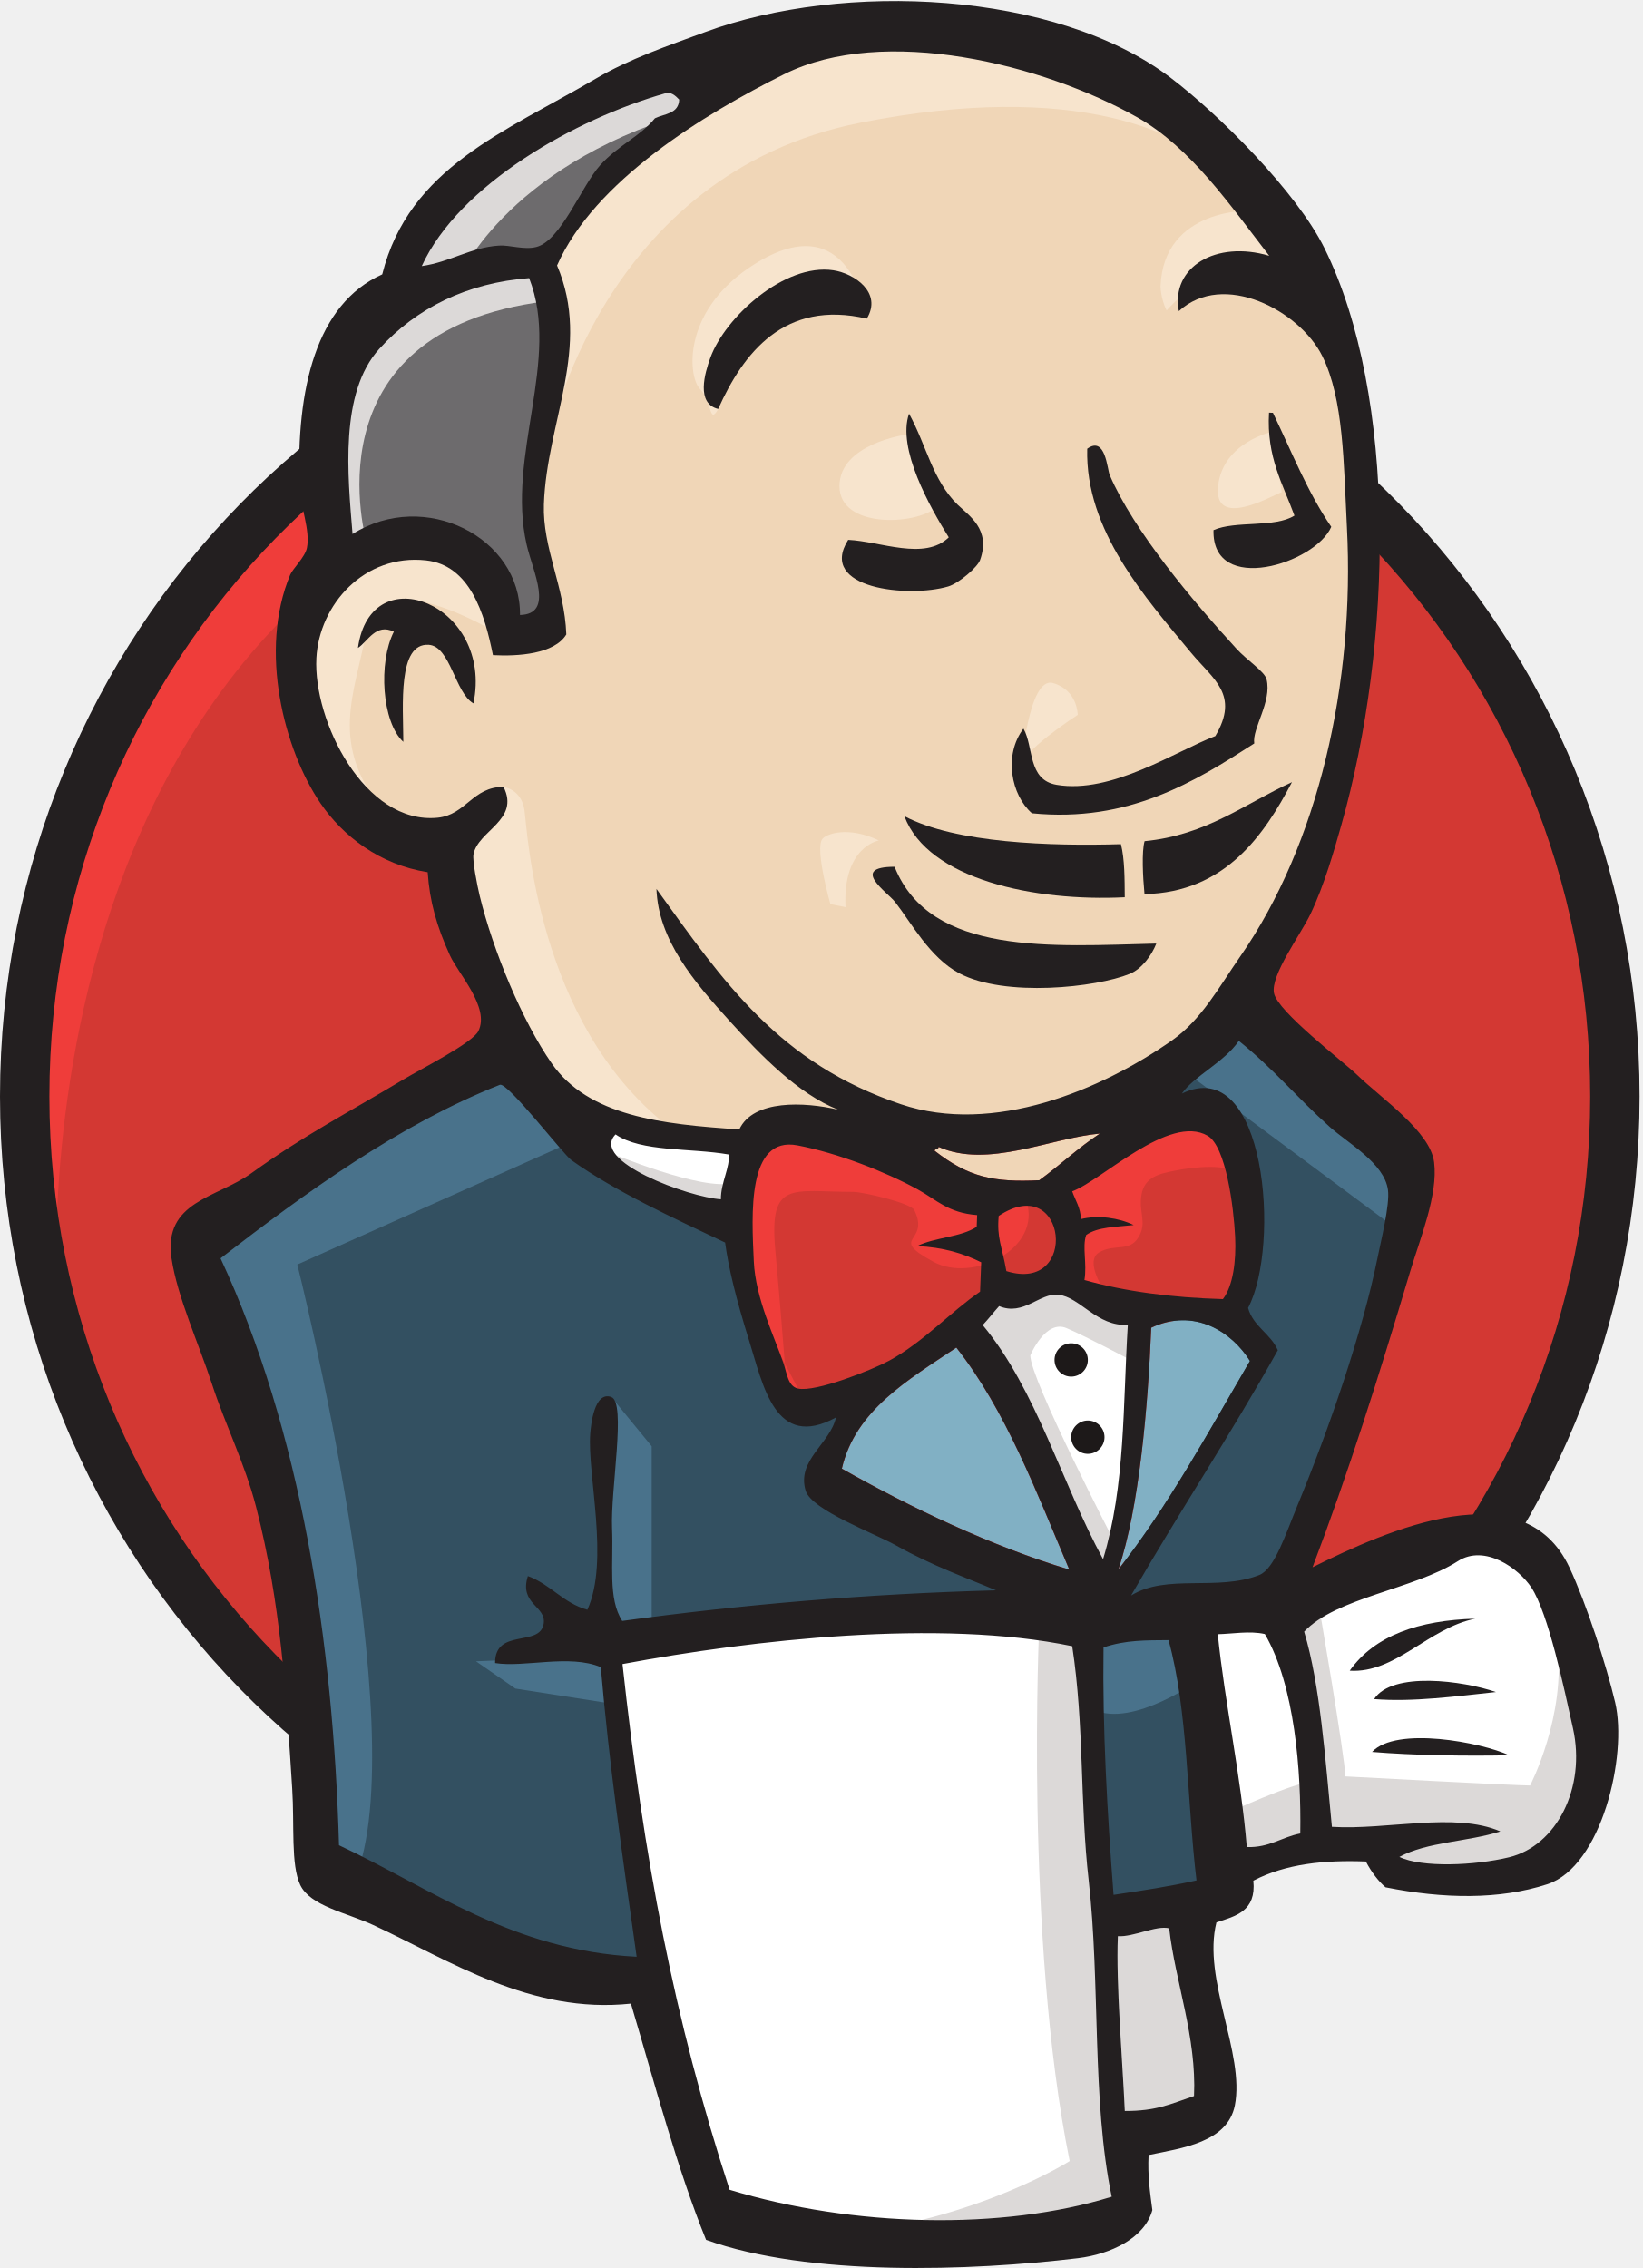
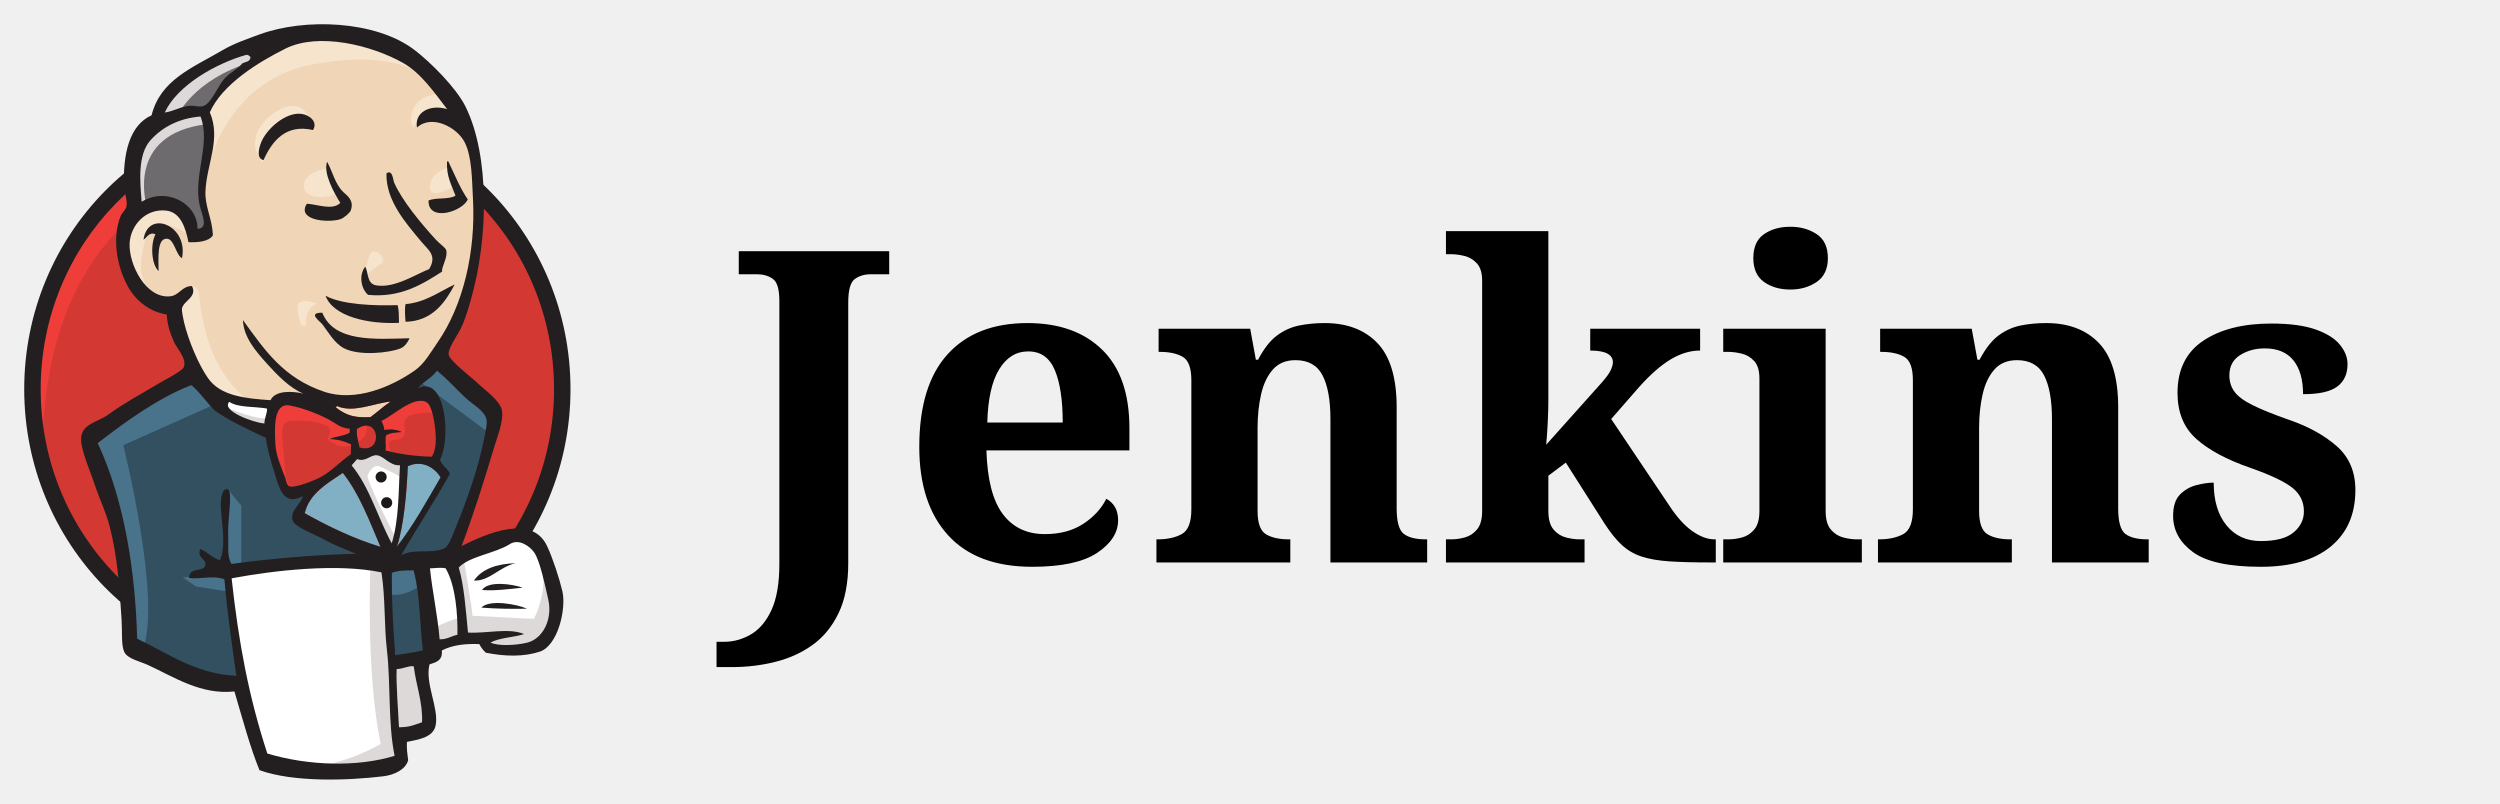
- <svg xmlns="http://www.w3.org/2000/svg" id="svg2" version="1.1" width="226" height="312" xml:space="preserve">
+ <svg xmlns="http://www.w3.org/2000/svg" id="svg2" version="1.1" width="1032.18" height="331.855" xml:space="preserve">
  <defs id="defs6">
    <clipPath clipPathUnits="userSpaceOnUse" id="clipPath18">
      <path d="M 0,2494.84 0,0 l 1804.34,0 0,2494.84 -1804.34,0 z" id="path20" />
    </clipPath>
  </defs>
-   <g id="g10" transform="matrix(1.25,0,0,-1.25,0,312)">
+   <g id="g10" transform="matrix(1.25,0,0,-1.25,10,321.8552)">
    <g id="g3393">
      <path d="m 177.718,129.264 c 0,-49.429 -39.175,-89.499 -87.5,-89.499 -48.324,0 -87.499,40.07 -87.499,89.499 0,49.43 39.175,89.501 87.499,89.501 48.325,0 87.5,-40.071 87.5,-89.501" style="fill:#d33833;fill-opacity:1;fill-rule:evenodd;stroke:none" id="path22" />
      <path d="m 6.284,107.098 c 0,0 -6.334,93.333 79.666,96 l -6,10 -46.666,-15.667 -13.334,-15.333 -11.666,-22.334 -6.667,-26 2,-17.333" style="fill:#ef3d3a;fill-opacity:1;fill-rule:nonzero;stroke:none" id="path24" />
      <path d="M 30.288,190.319 C 14.936,174.611 5.436,152.923 5.436,128.93 l 0,0 c 0,-23.988 9.5,-45.679 24.852,-61.384 l 0,0 C 45.648,51.841 66.815,42.15 90.217,42.15 l 0,0 c 23.402,0 44.571,9.691 59.929,25.396 l 0,0 c 15.351,15.705 24.853,37.396 24.853,61.384 l 0,0 c 0,23.993 -9.502,45.681 -24.853,61.389 l 0,0 c -15.358,15.702 -36.527,25.393 -59.929,25.395 l 0,0 C 66.815,215.712 45.648,206.021 30.288,190.319 l 0,0 z M 26.402,63.747 C 10.087,80.433 0,103.493 0,128.93 l 0,0 c 0,25.441 10.087,48.499 26.402,65.186 l 0,0 c 16.312,16.69 38.892,27.035 63.815,27.032 l 0,0 c 24.923,0.003 47.505,-10.342 63.814,-27.032 l 0,0 c 16.317,-16.687 26.405,-39.747 26.403,-65.186 l 0,0 c 0.002,-25.437 -10.086,-48.497 -26.403,-65.183 l 0,0 C 137.722,47.058 115.14,36.714 90.217,36.714 l 0,0 c -24.923,0 -47.503,10.344 -63.815,27.033 l 0,0" style="fill:#231f20;fill-opacity:1;fill-rule:nonzero;stroke:none" id="path26" />
      <path d="m 127.051,128.768 -13.334,-2 -18,-2 -11.667,-0.333 -11.333,0.333 -8.667,2.667 -7.667,8.333 -6,17 -1.333,3.667 -8,2.666 -4.667,7.667 -3.333,11 3.667,9.667 8.666,3 7,-3.334 3.334,-7.333 4,0.667 1.333,1.666 -1.333,7.667 -0.334,9.667 2,13.333 -0.078,7.616 6.078,9.717 10.667,7.667 18.667,8 20.666,-3 18,-13 8.334,-13.333 5.333,-9.667 1.333,-24 -4,-20.667 -7.333,-18.333 -7,-9.667" style="fill:#f0d6b7;fill-opacity:1;fill-rule:evenodd;stroke:none" id="path28" />
      <path d="m 115.717,71.102 -47.667,-2 0,-8 4,-28 -2,-2.334 -33.333,11.334 -2.334,4 -3.333,37.666 -7.666,22.667 -1.667,5.333 26.666,18.333 8.334,3.334 7.333,-9 6.333,-5.667 7.334,-2.333 3.333,-1 4,-17.333 3,-3.667 7.667,2.667 -5.334,-10.334 29,-13.666 -3.666,-2" style="fill:#335061;fill-opacity:1;fill-rule:evenodd;stroke:none" id="path30" />
      <path d="m 36.717,187.435 8.666,3 7,-3.334 3.334,-7.333 4,0.667 1,4 -2,7.666 2,18.334 -1.667,10 6,7 13,10.333 -3.667,5 -18.333,-9 -7.667,-6 -4.333,-9.333 -6.667,-9 -2,-10.667 1.334,-11.333" style="fill:#6d6b6d;fill-opacity:1;fill-rule:evenodd;stroke:none" id="path32" />
      <path d="m 50.383,218.768 c 0,0 5,12.333 25,18.333 20,6 1,4.334 1,4.334 l -21.666,-8.334 -8.334,-8.333 -3.666,-6.667 7.666,0.667" style="fill:#dcd9d8;fill-opacity:1;fill-rule:evenodd;stroke:none" id="path34" />
      <path d="m 40.383,189.768 c 0,0 -7,23.334 19.667,26.667 l -1,4 -18.333,-4.334 -5.334,-17.333 1.334,-11.333 3.666,2.333" style="fill:#dcd9d8;fill-opacity:1;fill-rule:evenodd;stroke:none" id="path36" />
      <path d="m 51.05,158.768 4.364,4.229 c 0,0 1.97,-0.229 2.303,-2.562 0.333,-2.334 1.333,-23.334 15.666,-34.668 1.307,-1.034 -10.666,1.668 -10.666,1.668 l -10.667,16.666" style="fill:#f7e4cd;fill-opacity:1;fill-rule:evenodd;stroke:none" id="path38" />
      <path d="m 112.385,165.101 c 0,0 0.777,10.104 3.498,9.327 2.721,-0.777 2.721,-3.498 2.721,-3.498 0,0 -6.608,-4.275 -6.219,-5.829" style="fill:#f7e4cd;fill-opacity:1;fill-rule:evenodd;stroke:none" id="path40" />
      <path d="m 140.05,202.101 c 0,0 -5.494,-1.16 -6,-6 -0.506,-4.841 6,-1 7,-0.667" style="fill:#f7e4cd;fill-opacity:1;fill-rule:nonzero;stroke:none" id="path42" />
      <path d="m 99.717,201.767 c 0,0 -7.334,-1 -7.334,-5.666 0,-4.667 8.334,-4.334 10.667,-2.334" style="fill:#f7e4cd;fill-opacity:1;fill-rule:nonzero;stroke:none" id="path44" />
      <path d="m 54.383,180.101 c 0,0 -12.667,7.667 -14,0.333 -1.333,-7.333 -4.334,-12.667 2,-20.333 l -4.333,1.333 -4,10.333 -1.333,10 7.666,8.001 8.667,-0.667 5,-4 0.333,-5" style="fill:#f7e4cd;fill-opacity:1;fill-rule:evenodd;stroke:none" id="path46" />
      <path d="m 60.383,201.101 c 0,0 5.667,29.333 34.334,35 23.601,4.665 35.999,-1 40.666,-6.333 0,0 -21,24.999 -41,17.333 -20,-7.667 -34.666,-21.667 -34.333,-30.666 0.568,-15.328 0.333,-15.334 0.333,-15.334" style="fill:#f7e4cd;fill-opacity:1;fill-rule:evenodd;stroke:none" id="path48" />
      <path d="m 137.717,226.435 c 0,0 -9.666,0.333 -10,-8.334 0,0 -0.001,-1.333 0.666,-2.666 0,0 7.668,8.667 12.334,4" style="fill:#f7e4cd;fill-opacity:1;fill-rule:evenodd;stroke:none" id="path50" />
      <path d="m 95.389,214.532 c 0,0 -1.664,13.303 -13.006,5.569 -7.333,-5 -6.666,-12 -5.333,-13.333 1.333,-1.334 0.971,-4.019 1.986,-2.176 1.014,1.843 0.68,7.843 4.348,9.509 3.667,1.667 9.678,3.529 12.006,0.431" style="fill:#f7e4cd;fill-opacity:1;fill-rule:evenodd;stroke:none" id="path52" />
      <path d="m 64.05,124.435 -31.333,-14 c 0,0 13,-51.667 6.333,-67.667 l -4.667,1.666 -0.333,19.667 -8.666,37.333 -3.667,10.334 32.666,21.999 9.667,-9.332" style="fill:#49728b;fill-opacity:1;fill-rule:evenodd;stroke:none" id="path54" />
      <path d="m 67.272,95.858 4.445,-5.424 0,-20 -5.334,0 c 0,0 -0.666,14 -0.666,15.667 0,1.667 0.666,7.667 0.666,7.667" style="fill:#49728b;fill-opacity:1;fill-rule:evenodd;stroke:none" id="path56" />
      <path d="m 67.383,67.434 -15,-0.666 4.334,-3 10.666,-1.667" style="fill:#49728b;fill-opacity:1;fill-rule:evenodd;stroke:none" id="path58" />
      <path d="m 118.717,70.768 12.333,0.333 3,-30.667 -12.667,-1.666 -2.666,32" style="fill:#335061;fill-opacity:1;fill-rule:evenodd;stroke:none" id="path60" />
      <path d="m 122.05,70.768 18.667,1 c 0,0 7.666,19.333 7.666,20.333 0,1 6.667,28 6.667,28 l -15,15.666 -3,2.667 -8,-8 0,-31 -7,-28.666" style="fill:#335061;fill-opacity:1;fill-rule:evenodd;stroke:none" id="path62" />
      <path d="m 130.383,73.101 -11.666,-2.333 1.666,-9.334 c 4.333,-2 11.667,3.334 11.667,3.334" style="fill:#49728b;fill-opacity:1;fill-rule:evenodd;stroke:none" id="path64" />
      <path d="m 130.717,131.434 23.333,-17.333 0.667,8 -17.667,16.333 -6.333,-7" style="fill:#49728b;fill-opacity:1;fill-rule:evenodd;stroke:none" id="path66" />
      <path d="M 78.951,5.098 72.05,33.102 68.617,53.765 68.05,69.102 l 31.235,1.663 19.433,0.003 -1.767,-35.003 3,-27 -0.333,-5 -25.333,-2 -15.334,3.333" style="fill:#ffffff;fill-opacity:1;fill-rule:evenodd;stroke:none" id="path68" />
      <path d="m 114.383,71.101 c 0,0 -1.666,-34.667 3.334,-59.333 0,0 -10,-6.334 -24.667,-8 l 28,1 3.333,2 -4,54.666 -1,11.668" style="fill:#dcd9d8;fill-opacity:1;fill-rule:evenodd;stroke:none" id="path70" />
      <path d="m 134.618,43.098 13,3.667 24.666,1.333 3.667,11.333 -6.667,19.667 -7.666,1 -10.667,-3.333 -10.234,-4.997 -5.433,0.997 -4.234,-1.664" style="fill:#ffffff;fill-opacity:1;fill-rule:evenodd;stroke:none" id="path72" />
      <path d="m 134.383,49.768 c 0,0 8.666,3.999 10,3.666 l -3.666,18.334 4.333,1.666 c 0,0 3,-17.333 3,-19.333 0,0 18.666,-1 20.333,-1 0,0 4,7.667 3,15.667 l 3.667,-10.667 0.333,-6 -5.333,-8 -6,-1.333 -10,0.333 -3.333,4.333 -11.667,-1.666 -3.667,-1.334" style="fill:#dcd9d8;fill-opacity:1;fill-rule:evenodd;stroke:none" id="path74" />
      <path d="m 121.284,73.431 -7.333,18.667 -7.667,11 c 0,0 1.666,4.667 4,4.667 2.334,0 7.667,0 7.667,0 l 7.333,-2.667 -0.666,-12.333 -3.334,-19.334" style="fill:#ffffff;fill-opacity:1;fill-rule:nonzero;stroke:none" id="path76" />
      <path d="m 122.717,79.768 c 0,0 -9.334,17.999 -9.334,20.666 0,0 1.666,4 4,3 2.334,-1 7.334,-3.666 7.334,-3.666 l 0,6.333 -11.334,2.334 -7.666,-1 13,-30.667 2.666,-0.334" style="fill:#dcd9d8;fill-opacity:1;fill-rule:evenodd;stroke:none" id="path78" />
      <path d="m 81.951,123.764 -9.234,1.004 -8.667,2.667 0,-3 4.235,-4.67 13.333,-6" style="fill:#ffffff;fill-opacity:1;fill-rule:nonzero;stroke:none" id="path80" />
      <path d="m 67.051,122.765 c 0,0 10.334,-4.334 13.667,-3.334 l 0.332,-3.996 -9.332,1.996 -5.667,4 1,1.334" style="fill:#dcd9d8;fill-opacity:1;fill-rule:evenodd;stroke:none" id="path82" />
      <path d="m 134.582,106.63 c -5.656,0.166 -10.766,0.838 -15.24,2.1 0.304,1.834 -0.265,3.634 0.192,4.955 1.247,0.898 3.337,0.884 5.222,1.095 -1.63,0.801 -3.92,1.118 -5.801,0.655 -0.044,1.273 -0.615,2.062 -0.961,3.058 3.18,1.135 10.687,8.576 14.91,6.112 2.012,-1.172 2.867,-7.866 3.023,-11.121 0.13,-2.7 -0.245,-5.424 -1.345,-6.854" style="fill:#d33833;fill-opacity:1;fill-rule:evenodd;stroke:none" id="path84" />
      <path d="m 134.582,106.63 c -5.656,0.166 -10.766,0.838 -15.24,2.1 0.304,1.834 -0.265,3.634 0.192,4.955 1.247,0.898 3.337,0.884 5.222,1.095 -1.63,0.801 -3.92,1.118 -5.801,0.655 -0.044,1.273 -0.615,2.062 -0.961,3.058 3.18,1.135 10.687,8.576 14.91,6.112 2.012,-1.172 2.867,-7.866 3.023,-11.121 0.13,-2.7 -0.245,-5.424 -1.345,-6.854 z" style="fill:none;stroke:#d33833;stroke-width:2;stroke-linecap:butt;stroke-linejoin:miter;stroke-miterlimit:4;stroke-opacity:1;stroke-dasharray:none" id="path86" />
      <path d="m 107.535,115.876 c -0.015,-0.428 -0.033,-0.859 -0.05,-1.291 -1.766,-1.16 -4.617,-1.146 -6.555,-2.121 2.857,-0.125 5.106,-0.813 7.052,-1.783 -0.043,-1.078 -0.084,-2.155 -0.126,-3.233 -3.237,-2.216 -6.194,-5.516 -10.005,-7.594 -1.802,-0.983 -8.126,-3.512 -10.043,-3.065 -1.085,0.252 -1.182,1.598 -1.616,2.867 -0.924,2.717 -3.051,7.042 -3.236,11.132 -0.236,5.166 -0.758,13.824 4.809,12.76 4.491,-0.857 9.715,-2.926 13.193,-4.826 2.125,-1.162 3.354,-2.598 6.578,-2.846" style="fill:#d33833;fill-opacity:1;fill-rule:evenodd;stroke:none" id="path88" />
      <path d="m 107.535,115.876 c -0.015,-0.428 -0.033,-0.859 -0.05,-1.291 -1.766,-1.16 -4.617,-1.146 -6.555,-2.121 2.857,-0.125 5.106,-0.813 7.052,-1.783 -0.043,-1.078 -0.084,-2.155 -0.126,-3.233 -3.237,-2.216 -6.194,-5.516 -10.005,-7.594 -1.802,-0.983 -8.126,-3.512 -10.043,-3.065 -1.085,0.252 -1.182,1.598 -1.616,2.867 -0.924,2.717 -3.051,7.042 -3.236,11.132 -0.236,5.166 -0.758,13.824 4.809,12.76 4.491,-0.857 9.715,-2.926 13.193,-4.826 2.125,-1.162 3.354,-2.598 6.578,-2.846 z" style="fill:none;stroke:#d33833;stroke-width:2;stroke-linecap:butt;stroke-linejoin:miter;stroke-miterlimit:4;stroke-opacity:1;stroke-dasharray:none" id="path90" />
      <path d="m 110.75,109.712 c -0.494,2.814 -1.065,3.617 -0.844,6.072 7.505,5.004 8.914,-8.595 0.844,-6.072" style="fill:#d33833;fill-opacity:1;fill-rule:evenodd;stroke:none" id="path92" />
      <path d="m 110.75,109.712 c -0.494,2.814 -1.065,3.617 -0.844,6.072 7.505,5.004 8.914,-8.595 0.844,-6.072 z" style="fill:none;stroke:#d33833;stroke-width:2;stroke-linecap:butt;stroke-linejoin:miter;stroke-miterlimit:4;stroke-opacity:1;stroke-dasharray:none" id="path94" />
      <path d="m 121.617,107.431 c 0,0 -2.334,3.334 -0.667,4.334 1.667,1 3.334,-0.001 4.334,1.666 1,1.667 0,2.667 0.333,4.667 0.333,2 2.001,2.334 3.667,2.667 1.666,0.333 6.334,1 7,-0.667 l -2,6 -4,1.333 -12.667,-7.333 -0.667,-3.667 0,-7.333" style="fill:#ef3d3a;fill-opacity:1;fill-rule:evenodd;stroke:none" id="path96" />
      <path d="m 86.617,96.431 c -0.4,5.202 -0.824,10.397 -1.296,15.594 -0.706,7.76 1.864,6.406 8.591,6.406 1.027,0 6.326,-1.225 6.705,-2 1.818,-3.713 -3.04,-2.888 2.094,-5.688 4.334,-2.363 11.99,1.435 10.239,6.688 -0.98,1.168 -5.106,0.364 -6.585,1.131 -2.604,1.35 -5.208,2.7 -7.812,4.05 -3.313,1.719 -10.971,4.225 -14.503,1.823 -8.95,-6.087 0.565,-21.296 3.758,-27.646" style="fill:#ef3d3a;fill-opacity:1;fill-rule:evenodd;stroke:none" id="path98" />
      <path d="m 95.389,214.532 c -9.085,2.116 -13.6,-3.802 -16.354,-9.94 -2.459,0.596 -1.48,3.94 -0.859,5.644 1.626,4.472 8.18,10.425 13.534,9.618 2.304,-0.347 5.423,-2.454 3.679,-5.322" style="fill:#231f20;fill-opacity:1;fill-rule:evenodd;stroke:none" id="path100" />
      <path d="m 139.655,204.186 c 0.143,-0.006 0.288,-0.011 0.431,-0.017 2.053,-4.265 3.83,-8.783 6.42,-12.548 -1.735,-4.041 -13.138,-7.617 -12.962,-0.361 2.466,1.078 6.723,0.22 8.909,1.597 -1.264,3.469 -3.088,6.422 -2.798,11.329" style="fill:#231f20;fill-opacity:1;fill-rule:evenodd;stroke:none" id="path102" />
      <path d="m 100.04,204.075 c 1.948,-3.571 2.582,-7.323 5.351,-10.022 1.247,-1.215 3.672,-2.696 2.47,-6.075 -0.281,-0.797 -2.334,-2.574 -3.519,-2.923 -4.329,-1.278 -14.416,-0.264 -11,5.133 3.58,-0.167 8.392,-2.325 11.068,0.274 -2.055,3.285 -5.719,9.784 -4.37,13.613" style="fill:#231f20;fill-opacity:1;fill-rule:evenodd;stroke:none" id="path104" />
      <path d="m 138.03,167.781 c -6.518,-4.187 -13.786,-8.74 -24.466,-7.684 -2.282,1.984 -3.152,6.399 -0.935,9.315 1.154,-1.984 0.429,-5.633 3.645,-6.182 6.06,-1.037 13.113,3.707 17.472,5.365 2.703,4.557 -0.233,6.233 -2.668,9.166 -4.985,6.009 -11.672,13.457 -11.429,22.453 2.015,1.461 2.189,-2.23 2.478,-2.902 2.603,-6.092 9.154,-13.883 13.935,-19.097 1.174,-1.284 3.107,-2.516 3.322,-3.365 0.62,-2.469 -1.613,-5.427 -1.354,-7.069" style="fill:#231f20;fill-opacity:1;fill-rule:evenodd;stroke:none" id="path106" />
      <path d="m 52.102,172.189 c -2.043,1.166 -2.529,6.302 -4.928,6.448 -3.428,0.208 -2.803,-6.663 -2.789,-10.681 -2.359,2.142 -2.774,8.737 -1.041,12.124 -1.975,0.97 -2.857,-1.07 -3.953,-1.789 1.408,10.23 14.965,4.745 12.711,-6.102" style="fill:#231f20;fill-opacity:1;fill-rule:evenodd;stroke:none" id="path108" />
      <path d="m 142.18,163.521 c -3.034,-5.775 -7.326,-12.135 -16.229,-12.32 -0.181,1.865 -0.32,4.703 0.01,5.826 6.806,0.654 11.008,4.118 16.219,6.494" style="fill:#231f20;fill-opacity:1;fill-rule:evenodd;stroke:none" id="path110" />
      <path d="m 99.527,159.777 c 5.678,-2.986 16.114,-3.307 23.832,-3.081 0.414,-1.691 0.404,-3.78 0.42,-5.842 -9.921,-0.495 -21.651,1.96 -24.252,8.923" style="fill:#231f20;fill-opacity:1;fill-rule:evenodd;stroke:none" id="path112" />
      <path d="m 98.447,154.209 c 3.927,-9.859 17.423,-8.724 28.804,-8.452 -0.501,-1.28 -1.587,-2.792 -2.937,-3.339 -3.647,-1.484 -13.706,-2.61 -18.769,0.079 -3.211,1.707 -5.274,5.564 -7.033,7.825 -0.85,1.092 -5.08,3.881 -0.064,3.887" style="fill:#231f20;fill-opacity:1;fill-rule:evenodd;stroke:none" id="path114" />
      <path d="m 137.556,99.826 c -4.608,-7.892 -9.017,-15.998 -14.484,-22.959 2.292,6.739 3.273,18.018 3.619,26.617 4.795,2.244 8.901,-0.505 10.865,-3.658" style="fill:#81b0c4;fill-opacity:1;fill-rule:evenodd;stroke:none" id="path116" />
      <path d="m 162.352,71.461 c -5.159,-1.033 -8.784,-6.047 -13.817,-5.725 2.766,3.899 7.613,5.543 13.817,5.725" style="fill:#231f20;fill-opacity:1;fill-rule:evenodd;stroke:none" id="path118" />
      <path d="m 164.628,63.387 c -4.205,-0.444 -9.144,-1.125 -13.409,-0.774 2.019,3.084 9.798,2.02 13.409,0.774" style="fill:#231f20;fill-opacity:1;fill-rule:evenodd;stroke:none" id="path120" />
      <path d="m 166.085,56.426 c -4.726,-0.102 -10.6,-0.008 -15.092,0.369 2.657,2.854 12.027,1.059 15.092,-0.369" style="fill:#231f20;fill-opacity:1;fill-rule:evenodd;stroke:none" id="path122" />
      <path d="m 128.664,37.377 c 0.678,-5.935 3.031,-11.949 2.736,-18.449 -2.613,-0.881 -4.114,-1.652 -7.615,-1.647 -0.247,5.524 -0.986,13.969 -0.765,19.235 1.722,-0.114 4.261,1.23 5.644,0.861" style="fill:#dcd9d8;fill-opacity:1;fill-rule:evenodd;stroke:none" id="path124" />
      <path d="m 121.045,124.849 c -2.373,-1.549 -4.394,-3.483 -6.673,-5.137 -5.054,-0.25 -7.812,0.35 -11.525,3.252 0.061,0.233 0.434,0.129 0.448,0.415 5.41,-2.411 12.287,0.982 17.75,1.47" style="fill:#f0d6b7;fill-opacity:1;fill-rule:evenodd;stroke:none" id="path126" />
      <path d="m 92.644,87.971 c 1.486,6.441 7.311,9.777 12.6,13.324 5.459,-6.928 8.779,-15.838 12.435,-24.436 -8.638,2.604 -17.464,6.829 -25.035,11.112" style="fill:#81b0c4;fill-opacity:1;fill-rule:evenodd;stroke:none" id="path128" />
      <path d="m 123.02,36.516 c -0.221,-5.266 0.518,-13.711 0.765,-19.235 3.501,-0.005 5.002,0.766 7.615,1.647 0.295,6.5 -2.058,12.514 -2.736,18.449 -1.383,0.369 -3.922,-0.975 -5.644,-0.861 z M 68.506,66.465 C 70.814,45.242 74.158,27.401 80.291,8.608 93.902,4.475 110.311,4.115 122.342,7.844 120.133,18.451 121.098,31.365 119.807,42.684 c -0.973,8.508 -0.477,17.068 -1.811,25.748 -14.578,3.033 -35.184,0.709 -49.49,-1.967 z m 52.937,1.834 c -0.123,-9.115 0.408,-18.106 1.104,-27.232 3.5,0.525 5.875,0.876 9.127,1.589 -1.056,8.786 -0.926,18.672 -3.077,26.444 -2.486,-0.024 -4.675,0.029 -7.154,-0.801 z m 17.755,1.469 c -1.661,0.381 -3.595,0.015 -5.182,-0.016 0.746,-7.43 2.556,-15.629 3.193,-23.428 2.497,-0.078 3.831,1.1 5.885,1.496 0.11,6.846 -0.598,16.278 -3.896,21.948 z m 26.884,-24.563 c 5.205,1.264 8.478,7.639 7.022,14.186 -0.977,4.4 -2.717,12.685 -4.579,15.5 -1.376,2.082 -5.107,4.808 -8.086,2.9 -4.846,-3.103 -13.383,-4.004 -16.917,-7.76 1.772,-5.9 2.322,-14.004 3.053,-21.48 6.054,-0.377 13.503,1.666 18.538,-0.502 -3.515,-1.139 -8.076,-1.148 -11.113,-2.807 2.482,-1.199 8.293,-0.957 12.082,-0.037 z M 117.679,76.859 c -3.656,8.598 -6.976,17.508 -12.435,24.436 C 99.955,97.748 94.131,94.412 92.644,87.971 100.215,83.688 109.041,79.463 117.679,76.859 z m 9.012,26.625 c -0.346,-8.599 -1.327,-19.878 -3.619,-26.617 5.467,6.961 9.876,15.067 14.484,22.959 -1.964,3.153 -6.07,5.902 -10.865,3.658 z m -10.216,3.63 c -2.071,0.223 -3.829,-2.381 -6.522,-1.255 -0.617,-0.682 -1.178,-1.421 -1.807,-2.087 5.948,-7.168 8.651,-17.338 13.245,-25.762 2.465,8.092 2.181,16.957 2.724,25.789 -3.387,-0.215 -5.266,3.063 -7.64,3.315 z m -6.569,8.67 c -0.221,-2.455 0.35,-3.258 0.844,-6.072 8.07,-2.523 6.661,11.076 -0.844,6.072 z m -8.949,2.938 c -3.477,1.9 -8.701,3.969 -13.193,4.826 -5.567,1.065 -5.046,-7.594 -4.809,-12.76 0.185,-4.09 2.312,-8.415 3.236,-11.132 0.434,-1.269 0.531,-2.615 1.616,-2.867 1.917,-0.447 8.241,2.082 10.043,3.065 3.811,2.078 6.768,5.378 10.005,7.594 0.042,1.078 0.083,2.155 0.126,3.233 -1.946,0.97 -4.195,1.658 -7.052,1.783 1.938,0.975 4.789,0.961 6.555,2.121 0.017,0.432 0.035,0.863 0.05,1.291 -3.224,0.248 -4.453,1.684 -6.578,2.846 z m -33.214,6.033 c -2.886,-2.93 8.095,-6.924 11.591,-7.139 -0.019,1.854 1.057,3.602 0.84,4.932 -4.152,0.729 -9.609,0.248 -12.43,2.207 z m 35.552,-1.376 c -0.014,-0.286 -0.387,-0.182 -0.448,-0.415 3.713,-2.902 6.471,-3.502 11.525,-3.252 2.279,1.654 4.3,3.588 6.673,5.137 -5.463,-0.488 -12.34,-3.881 -17.75,-1.47 z m 32.632,-9.895 c -0.156,3.255 -1.011,9.949 -3.023,11.121 -4.223,2.465 -11.73,-4.977 -14.91,-6.112 0.346,-0.996 0.917,-1.785 0.961,-3.058 1.881,0.463 4.171,0.146 5.801,-0.655 -1.885,-0.211 -3.975,-0.197 -5.222,-1.095 -0.457,-1.321 0.112,-3.121 -0.192,-4.955 4.474,-1.262 9.584,-1.934 15.24,-2.1 1.1,1.43 1.475,4.154 1.345,6.854 z m -73.042,8.437 c -0.906,0.646 -7.037,8.623 -7.877,8.292 C 43.914,125.838 33.541,118.273 24.271,111.118 33.109,92.154 36.677,68.92 37.307,46.526 47.432,41.791 56.324,34.965 70.062,34.252 68.473,45.5 67.022,55.535 66.119,66.125 c -3.452,1.455 -8.404,-0.066 -11.635,0.451 -0.027,3.893 4.934,1.705 5.347,4.323 0.311,1.98 -2.73,2.13 -1.739,5.248 2.525,-0.918 3.852,-2.946 6.545,-3.707 2.461,5.384 -0.034,14.91 0.32,19.41 0.067,0.845 0.422,4.681 2.314,4.008 1.675,-0.596 -0.096,-10.202 0.088,-14.461 0.167,-3.924 -0.474,-7.721 1.115,-10.184 13.275,1.807 26.766,2.975 41.129,3.369 -3.16,1.356 -6.914,2.639 -11.03,4.959 -2.231,1.258 -9.264,3.875 -9.908,5.994 -1.027,3.377 2.695,5.176 3.332,8.071 -6.701,-3.655 -8.008,3.503 -9.594,8.574 -1.436,4.593 -2.254,8.024 -2.606,10.673 -5.773,2.752 -11.944,5.539 -16.913,9.068 z m 67.179,7.327 c 9.243,4.482 10.909,-16.751 7.286,-23.591 0.56,-2.04 2.486,-2.821 3.272,-4.655 -5.158,-9.24 -10.887,-17.865 -16.15,-26.996 3.915,2.437 9.507,0.436 14.114,2.26 1.684,0.666 2.903,4.521 4.178,7.605 3.507,8.485 7.189,19.182 8.827,27.279 0.37,1.845 1.378,5.865 1.152,7.507 -0.403,2.94 -4.392,5.12 -6.421,6.938 -3.738,3.358 -6.092,6.313 -9.991,9.453 -1.581,-2.334 -4.974,-3.902 -6.267,-5.8 z m -88.318,81.968 c -4.404,-4.846 -3.482,-13.926 -2.949,-20.386 7.961,5.008 18.527,-0.396 18.428,-8.914 3.801,0.101 1.42,4.747 0.732,7.74 -2.247,9.776 3.785,20.397 0.274,29.337 -6.818,-0.517 -12.42,-3.302 -16.484,-7.777 z m 31.514,28.126 c -9.971,-2.826 -22.749,-10.071 -26.846,-19.028 3.173,0.461 5.375,2.061 8.505,2.259 1.183,0.077 2.732,-0.496 4.092,-0.158 2.709,0.672 4.995,6.746 7.039,9.006 1.992,2.207 4.387,3.15 6.025,5.162 1.053,0.508 2.609,0.473 2.669,2.054 -0.456,0.488 -0.937,0.86 -1.484,0.705 z m 51.903,-2.658 c -10.349,5.839 -27.866,10.231 -38.875,4.743 -8.883,-4.429 -20.89,-11.757 -24.984,-21.043 3.824,-8.961 -1.133,-17.172 -1.449,-26.27 -0.168,-4.841 2.279,-9.067 2.467,-14.337 -1.309,-2.159 -5.307,-2.425 -8.074,-2.277 -0.932,4.662 -2.562,9.902 -7.363,10.428 -6.793,0.743 -11.76,-4.879 -12.068,-10.754 -0.365,-6.909 5.307,-18.36 13.346,-17.565 3.106,0.307 3.868,3.42 7.252,3.388 1.834,-3.659 -2.829,-4.808 -3.309,-7.425 -0.125,-0.676 0.387,-3.318 0.684,-4.557 1.46,-6.033 4.715,-13.841 7.919,-18.434 4.066,-5.826 12.056,-6.704 20.65,-7.275 1.535,3.307 7.19,3.035 10.875,2.17 -4.416,1.749 -8.521,5.989 -11.924,9.742 -3.908,4.306 -7.867,8.925 -8.067,14.553 7.386,-10.246 13.487,-19.194 26.917,-23.701 10.162,-3.408 22.03,1.562 29.838,7.045 3.24,2.279 5.174,5.895 7.477,9.205 8.617,12.395 12.638,30.087 11.754,47.235 -0.364,7.072 -0.348,14.12 -2.721,18.878 -2.48,4.975 -10.868,9.426 -15.778,4.926 -0.91,4.838 4.083,7.83 9.948,6.089 -4.182,5.397 -8.571,11.882 -14.515,15.236 z M 144.444,77.117 c 8.087,4.02 23.197,10.821 28.267,-0.015 1.871,-3.994 4.066,-10.746 5.035,-14.869 1.369,-5.817 -1.484,-18.043 -7.463,-19.995 -5.281,-1.724 -11.443,-1.619 -17.804,-0.341 -0.749,0.623 -1.583,1.709 -2.166,2.841 -4.542,0.176 -8.795,-0.244 -12.383,-2.111 0.34,-3.359 -1.932,-3.898 -4.062,-4.59 -1.579,-6.261 3.159,-14.437 2.025,-20.146 -0.809,-4.067 -5.813,-4.696 -9.491,-5.457 -0.12,-2.26 0.161,-4.147 0.412,-6.059 -0.841,-3.099 -4.613,-4.863 -8.187,-5.295 -11.759,-1.414 -29.613,-2.049 -40.924,2.018 -3.156,7.742 -5.643,17.158 -8.271,25.998 -11.031,-1.178 -19.953,4.76 -28.364,8.65 -2.912,1.35 -6.941,2.094 -8.028,4.412 -1.055,2.244 -0.623,6.545 -0.885,10.608 -0.666,10.377 -1.236,20.386 -3.977,31.011 -1.23,4.768 -3.375,8.975 -4.871,13.569 -1.383,4.258 -3.799,9.52 -4.429,13.766 -0.934,6.293 4.991,6.643 8.78,9.37 5.857,4.217 10.455,6.549 16.799,10.355 1.879,1.127 7.545,3.98 8.19,5.294 1.281,2.605 -2.199,6.278 -3.13,8.32 -1.472,3.229 -2.24,5.972 -2.45,9.158 -5.322,0.841 -9.355,4.008 -11.792,7.579 -4.031,5.91 -6.826,16.844 -3.339,25.161 0.274,0.655 1.637,1.943 1.839,2.949 0.397,1.981 -0.747,4.615 -0.818,6.722 -0.366,10.81 1.829,20.124 9.106,23.384 2.954,11.769 13.528,15.682 23.49,21.531 3.724,2.186 7.829,3.583 12.068,5.143 15.208,5.597 38.542,4.543 51.164,-5.003 5.352,-4.048 13.907,-12.595 16.967,-18.783 8.082,-16.337 7.508,-43.64 1.855,-63.513 -0.76,-2.668 -1.862,-6.59 -3.401,-9.795 -1.073,-2.238 -4.408,-6.716 -4.003,-8.692 0.417,-2.043 7.604,-7.5 9.145,-8.986 2.775,-2.677 8.047,-6.23 8.474,-9.608 0.459,-3.595 -1.584,-8.513 -2.619,-11.982 -3.46,-11.577 -6.836,-22.278 -10.759,-32.599" style="fill:#231f20;fill-opacity:1;fill-rule:evenodd;stroke:none" id="path130" />
      <path d="m 90.491,157.255 c 0.439,0.584 2.851,1.471 6.226,-0.154 0,0 -4,-0.667 -3.667,-7.336 l -1.667,0.334 c 0,0 -1.723,6.047 -0.892,7.156" style="fill:#f7e4cd;fill-opacity:1;fill-rule:evenodd;stroke:none" id="path132" />
      <path d="m 119.717,99.934 c 0,-1.012 -0.821,-1.833 -1.834,-1.833 -1.012,0 -1.833,0.821 -1.833,1.833 0,1.012 0.821,1.834 1.833,1.834 1.013,0 1.834,-0.822 1.834,-1.834" style="fill:#1d1919;fill-opacity:1;fill-rule:evenodd;stroke:none" id="path134" />
      <path d="m 121.55,91.434 c 0,-1.012 -0.821,-1.833 -1.834,-1.833 -1.012,0 -1.833,0.821 -1.833,1.833 0,1.012 0.821,1.834 1.833,1.834 1.013,0 1.834,-0.822 1.834,-1.834" style="fill:#1d1919;fill-opacity:1;fill-rule:evenodd;stroke:none" id="path136" />
    </g>
+     <text xml:space="preserve" style="font-size:144px;font-style:normal;font-variant:normal;font-weight:bold;font-stretch:normal;text-align:start;line-height:100%;writing-mode:lr-tb;text-anchor:start;fill:#000000;fill-opacity:1;stroke:none;font-family:Georgia" x="231.705" y="-71.714" id="text5675" transform="scale(1,-1)">
+       <tspan id="tspan5677" x="231.705" y="-71.714" style="font-size:144px;font-style:normal;font-variant:normal;font-weight:bold;font-stretch:normal;text-align:start;line-height:100%;writing-mode:lr-tb;text-anchor:start;font-family:Georgia">Jenkins</tspan>
+     </text>
  </g>
</svg>
